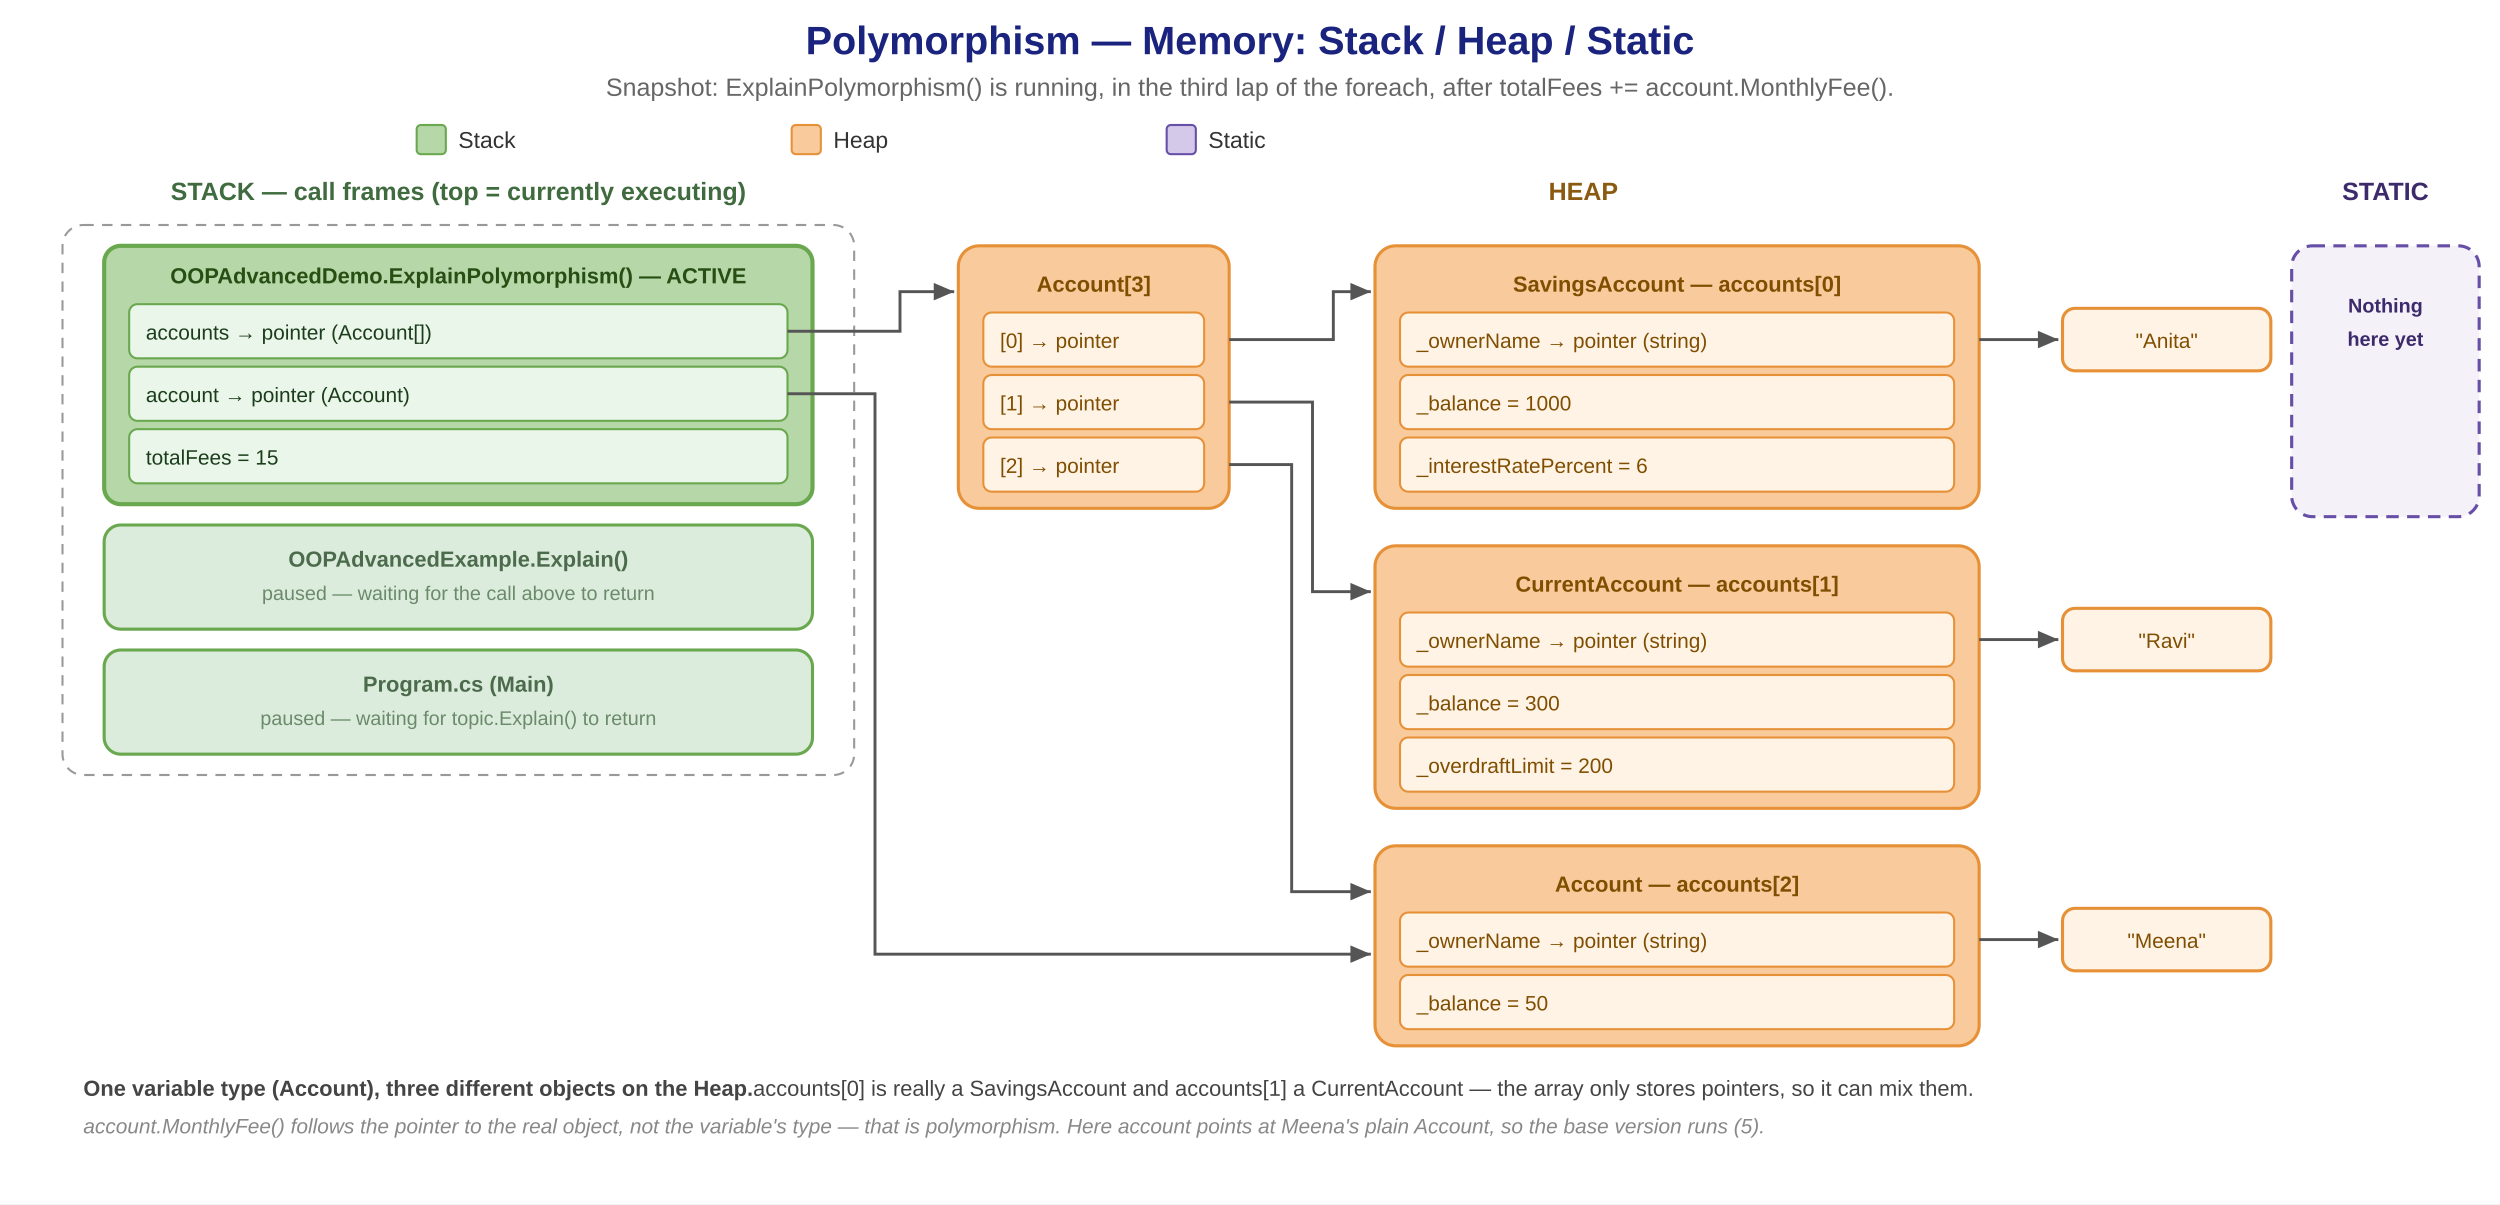
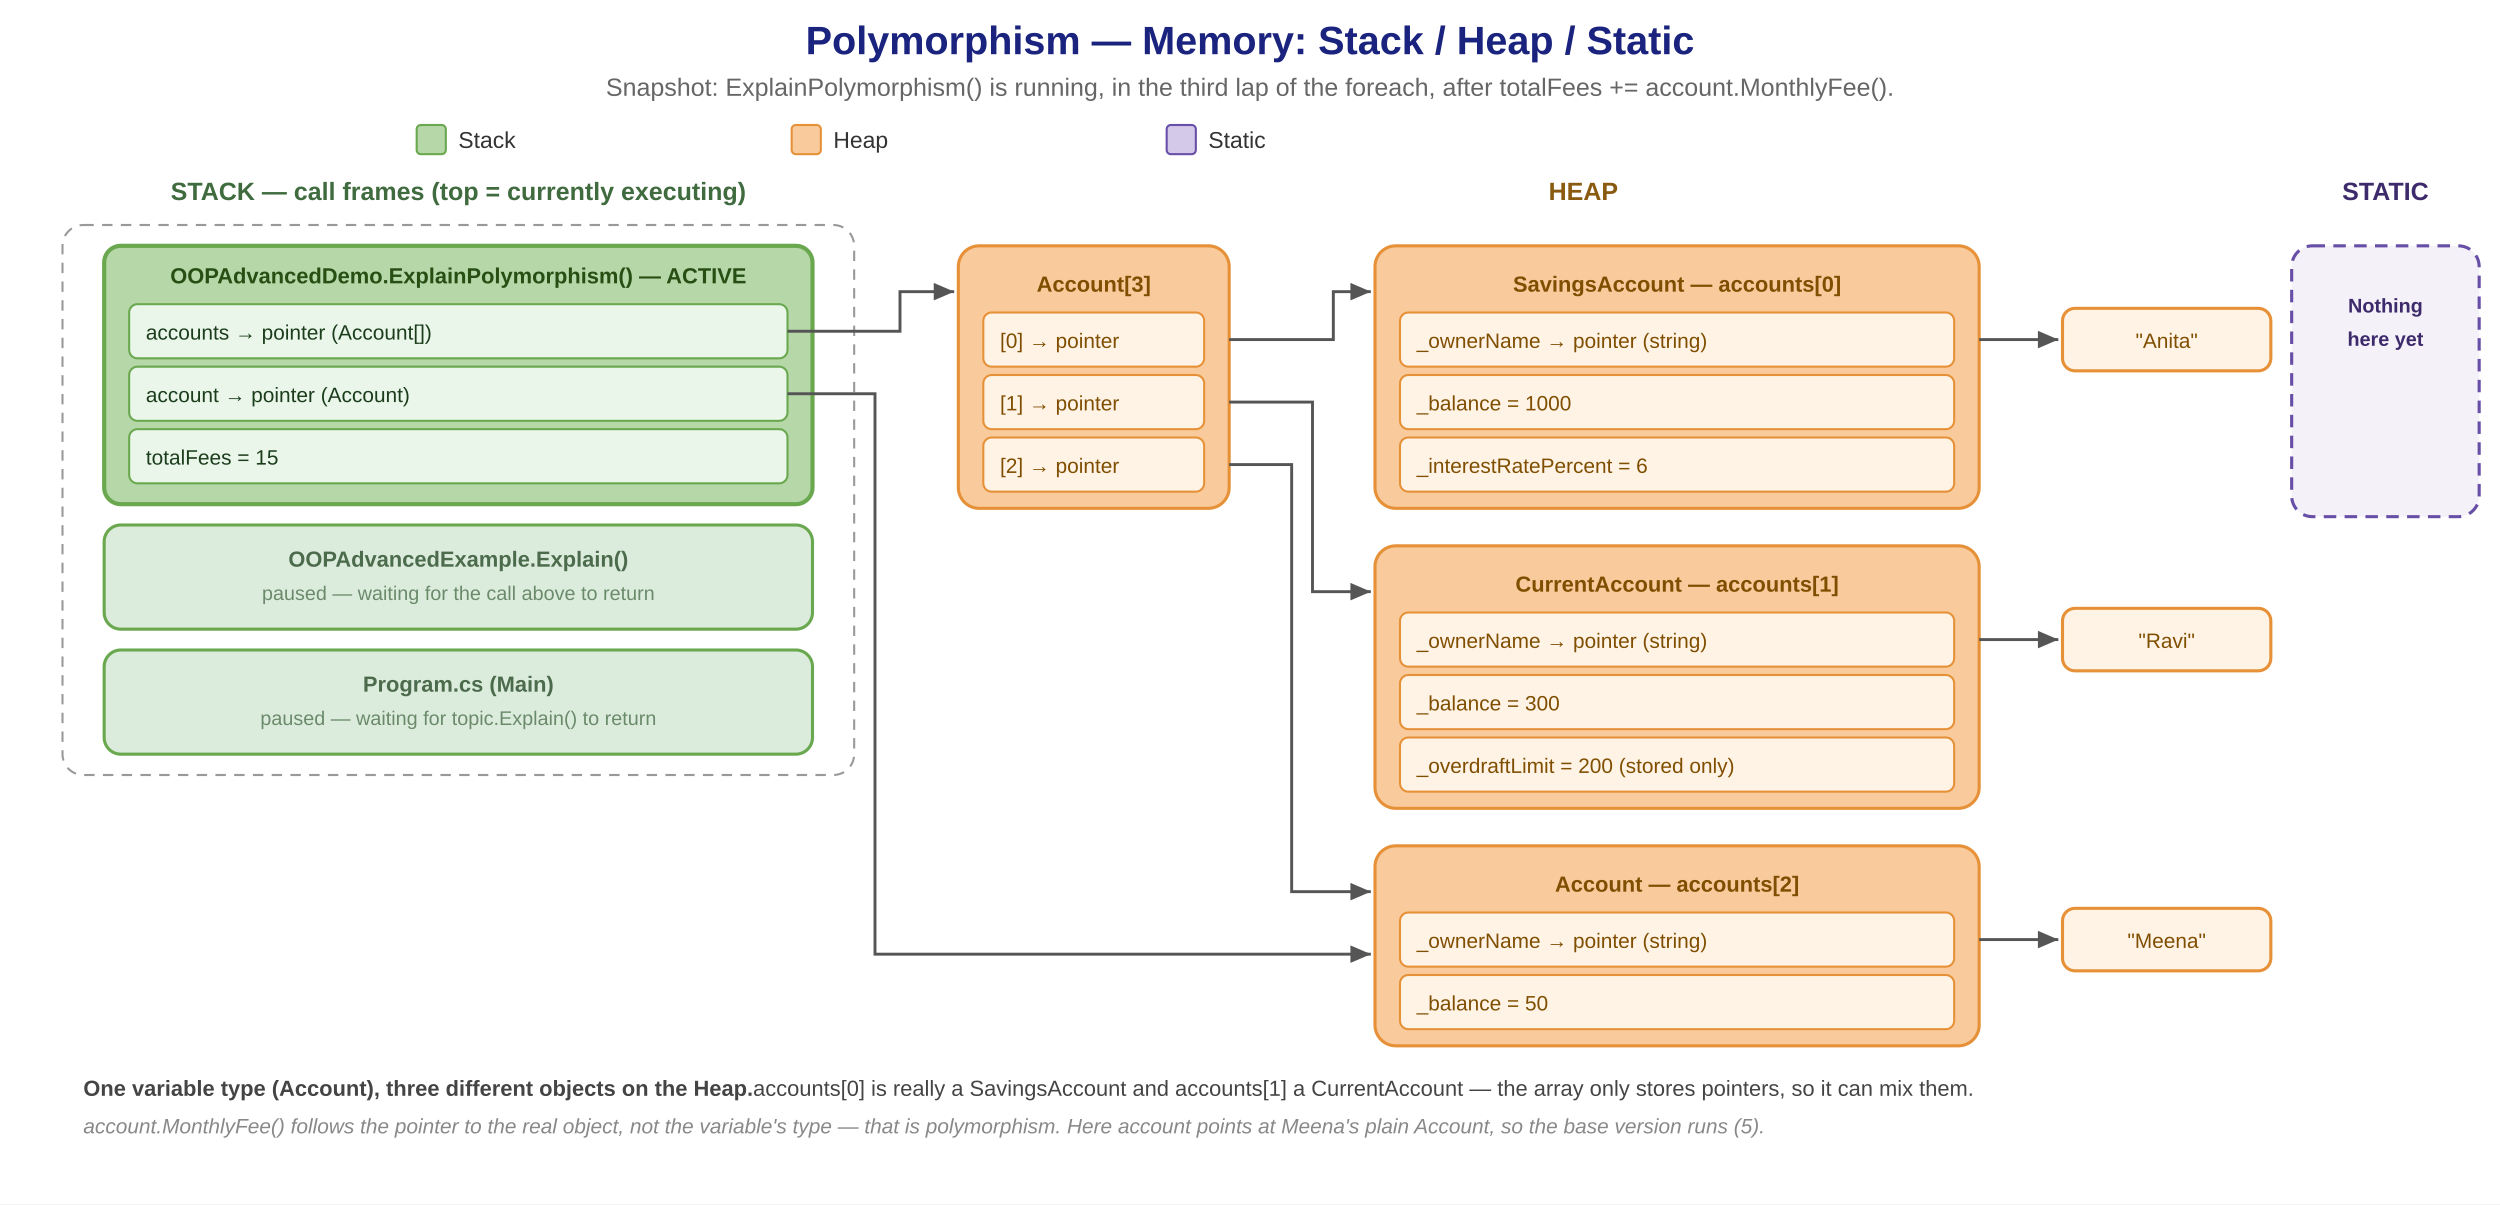
<svg xmlns="http://www.w3.org/2000/svg" viewBox="0 0 1200 578" font-family="Arial, Helvetica, sans-serif">
  <defs>
    <marker id="a" markerWidth="9" markerHeight="9" refX="7" refY="3" orient="auto">
      <path d="M0,0 L7,3 L0,6 Z" fill="#555" />
    </marker>
  </defs>
  <rect x="0" y="0" width="1200" height="578" fill="#ffffff" />
  <text x="600.0" y="26" text-anchor="middle" font-size="19" font-weight="bold" fill="#1a237e">Polymorphism — Memory: Stack / Heap / Static</text>
  <text x="600.0" y="46" text-anchor="middle" font-size="12" fill="#666">Snapshot: ExplainPolymorphism() is running, in the third lap of the foreach, after totalFees += account.MonthlyFee().</text>
  <g font-size="11" fill="#333">
    <rect x="200" y="60" width="14" height="14" rx="2" fill="#b6d7a8" stroke="#6aa84f" />
    <text x="220" y="71">Stack</text>
  </g>
  <g font-size="11" fill="#333">
    <rect x="380" y="60" width="14" height="14" rx="2" fill="#f9cb9c" stroke="#e69138" />
    <text x="400" y="71">Heap</text>
  </g>
  <g font-size="11" fill="#333">
    <rect x="560" y="60" width="14" height="14" rx="2" fill="#d5c9ea" stroke="#674ea7" />
    <text x="580" y="71">Static</text>
  </g>
  <text x="220" y="96" text-anchor="middle" font-size="12" font-weight="bold" fill="#3f6b3f">STACK — call frames (top = currently executing)</text>
  <text x="760" y="96" text-anchor="middle" font-size="12" font-weight="bold" fill="#8a5a10">HEAP</text>
  <text x="1145" y="96" text-anchor="middle" font-size="12" font-weight="bold" fill="#3d2a6b">STATIC</text>
  <rect x="30" y="108" width="380" height="264" rx="10" fill="none" stroke="#999" stroke-width="1" stroke-dasharray="5 4" />
  <rect x="50" y="118" width="340" height="124" rx="8" fill="#b6d7a8" stroke="#6aa84f" stroke-width="2" />
  <text x="220" y="136" text-anchor="middle" font-size="10.5" font-weight="bold" fill="#274e13">OOPAdvancedDemo.ExplainPolymorphism() — ACTIVE</text>
  <rect x="62" y="146" width="316" height="26" rx="4" fill="#eaf6ea" stroke="#6aa84f" stroke-width="1" />
  <text x="70" y="163" font-size="10" fill="#1b3d1b">accounts → pointer  (Account[])</text>
  <rect x="62" y="176" width="316" height="26" rx="4" fill="#eaf6ea" stroke="#6aa84f" stroke-width="1" />
  <text x="70" y="193" font-size="10" fill="#1b3d1b">account → pointer  (Account)</text>
  <rect x="62" y="206" width="316" height="26" rx="4" fill="#eaf6ea" stroke="#6aa84f" stroke-width="1" />
  <text x="70" y="223" font-size="10" fill="#1b3d1b">totalFees = 15</text>
  <rect x="50" y="252" width="340" height="50" rx="8" fill="#dcecdc" stroke="#6aa84f" stroke-width="1.5" />
  <text x="220" y="272" text-anchor="middle" font-size="10.5" font-weight="bold" fill="#4c6b4c">OOPAdvancedExample.Explain()</text>
  <text x="220" y="288" text-anchor="middle" font-size="9.5" fill="#6b8a6b">paused — waiting for the call above to return</text>
  <rect x="50" y="312" width="340" height="50" rx="8" fill="#dcecdc" stroke="#6aa84f" stroke-width="1.5" />
  <text x="220" y="332" text-anchor="middle" font-size="10.5" font-weight="bold" fill="#4c6b4c">Program.cs (Main)</text>
  <text x="220" y="348" text-anchor="middle" font-size="9.5" fill="#6b8a6b">paused — waiting for topic.Explain() to return</text>
  <rect x="460" y="118" width="130" height="126" rx="10" fill="#f9cb9c" stroke="#e69138" stroke-width="1.5" />
  <text x="525.0" y="140" text-anchor="middle" font-size="10.5" font-weight="bold" fill="#7f4e00">Account[3]</text>
  <rect x="472" y="150" width="106" height="26" rx="4" fill="#fff3e6" stroke="#e69138" stroke-width="1" />
  <text x="480" y="167" font-size="10" fill="#7f4e00">[0] → pointer</text>
  <rect x="472" y="180" width="106" height="26" rx="4" fill="#fff3e6" stroke="#e69138" stroke-width="1" />
  <text x="480" y="197" font-size="10" fill="#7f4e00">[1] → pointer</text>
  <rect x="472" y="210" width="106" height="26" rx="4" fill="#fff3e6" stroke="#e69138" stroke-width="1" />
  <text x="480" y="227" font-size="10" fill="#7f4e00">[2] → pointer</text>
  <rect x="660" y="118" width="290" height="126" rx="10" fill="#f9cb9c" stroke="#e69138" stroke-width="1.5" />
  <text x="805.0" y="140" text-anchor="middle" font-size="10.5" font-weight="bold" fill="#7f4e00">SavingsAccount — accounts[0]</text>
  <rect x="672" y="150" width="266" height="26" rx="4" fill="#fff3e6" stroke="#e69138" stroke-width="1" />
  <text x="680" y="167" font-size="10" fill="#7f4e00">_ownerName → pointer (string)</text>
  <rect x="672" y="180" width="266" height="26" rx="4" fill="#fff3e6" stroke="#e69138" stroke-width="1" />
  <text x="680" y="197" font-size="10" fill="#7f4e00">_balance = 1000</text>
  <rect x="672" y="210" width="266" height="26" rx="4" fill="#fff3e6" stroke="#e69138" stroke-width="1" />
  <text x="680" y="227" font-size="10" fill="#7f4e00">_interestRatePercent = 6</text>
  <rect x="660" y="262" width="290" height="126" rx="10" fill="#f9cb9c" stroke="#e69138" stroke-width="1.5" />
  <text x="805.0" y="284" text-anchor="middle" font-size="10.5" font-weight="bold" fill="#7f4e00">CurrentAccount — accounts[1]</text>
  <rect x="672" y="294" width="266" height="26" rx="4" fill="#fff3e6" stroke="#e69138" stroke-width="1" />
  <text x="680" y="311" font-size="10" fill="#7f4e00">_ownerName → pointer (string)</text>
  <rect x="672" y="324" width="266" height="26" rx="4" fill="#fff3e6" stroke="#e69138" stroke-width="1" />
  <text x="680" y="341" font-size="10" fill="#7f4e00">_balance = 300</text>
  <rect x="672" y="354" width="266" height="26" rx="4" fill="#fff3e6" stroke="#e69138" stroke-width="1" />
-   <text x="680" y="371" font-size="10" fill="#7f4e00">_overdraftLimit = 200</text>
+   <text x="680" y="371" font-size="10" fill="#7f4e00">_overdraftLimit = 200 (stored only)</text>
  <rect x="660" y="406" width="290" height="96" rx="10" fill="#f9cb9c" stroke="#e69138" stroke-width="1.5" />
  <text x="805.0" y="428" text-anchor="middle" font-size="10.5" font-weight="bold" fill="#7f4e00">Account — accounts[2]</text>
  <rect x="672" y="438" width="266" height="26" rx="4" fill="#fff3e6" stroke="#e69138" stroke-width="1" />
  <text x="680" y="455" font-size="10" fill="#7f4e00">_ownerName → pointer (string)</text>
  <rect x="672" y="468" width="266" height="26" rx="4" fill="#fff3e6" stroke="#e69138" stroke-width="1" />
  <text x="680" y="485" font-size="10" fill="#7f4e00">_balance = 50</text>
  <rect x="990" y="148" width="100" height="30" rx="6" fill="#fff3e6" stroke="#e69138" stroke-width="1.5" />
  <text x="1040.0" y="167" text-anchor="middle" font-size="10" fill="#7f4e00">"Anita"</text>
  <line x1="950" y1="163" x2="988" y2="163" stroke="#555" stroke-width="1.4" marker-end="url(#a)" />
  <rect x="990" y="292" width="100" height="30" rx="6" fill="#fff3e6" stroke="#e69138" stroke-width="1.5" />
  <text x="1040.0" y="311" text-anchor="middle" font-size="10" fill="#7f4e00">"Ravi"</text>
  <line x1="950" y1="307" x2="988" y2="307" stroke="#555" stroke-width="1.4" marker-end="url(#a)" />
  <rect x="990" y="436" width="100" height="30" rx="6" fill="#fff3e6" stroke="#e69138" stroke-width="1.5" />
  <text x="1040.0" y="455" text-anchor="middle" font-size="10" fill="#7f4e00">"Meena"</text>
  <line x1="950" y1="451" x2="988" y2="451" stroke="#555" stroke-width="1.4" marker-end="url(#a)" />
  <polyline points="590,163 640,163 640,140 658,140" fill="none" stroke="#555" stroke-width="1.4" marker-end="url(#a)" />
  <polyline points="590,193 630,193 630,284 658,284" fill="none" stroke="#555" stroke-width="1.4" marker-end="url(#a)" />
  <polyline points="590,223 620,223 620,428 658,428" fill="none" stroke="#555" stroke-width="1.4" marker-end="url(#a)" />
  <polyline points="378,159 432,159 432,140 458,140" fill="none" stroke="#555" stroke-width="1.4" marker-end="url(#a)" />
  <polyline points="378,189 420,189 420,458 658,458" fill="none" stroke="#555" stroke-width="1.4" marker-end="url(#a)" />
  <rect x="1100" y="118" width="90" height="130" rx="10" fill="#d5c9ea" stroke="#674ea7" stroke-width="1.5" stroke-dasharray="6 4" fill-opacity="0.25" />
  <text x="1145" y="150" text-anchor="middle" font-size="9.5" font-weight="bold" fill="#3d2a6b">Nothing</text>
  <text x="1145" y="166" text-anchor="middle" font-size="9.5" font-weight="bold" fill="#3d2a6b">here yet</text>
  <text x="40" y="526" font-size="10.5" fill="#444">
    <tspan font-weight="bold">One variable type (Account), three different objects on the Heap. </tspan>accounts[0] is really a SavingsAccount and accounts[1] a CurrentAccount — the array only stores pointers, so it can mix them.</text>
  <text x="40" y="544" font-size="10" font-style="italic" fill="#888">account.MonthlyFee() follows the pointer to the real object, not the variable's type — that is polymorphism. Here account points at Meena's plain Account, so the base version runs (5).</text>
</svg>
